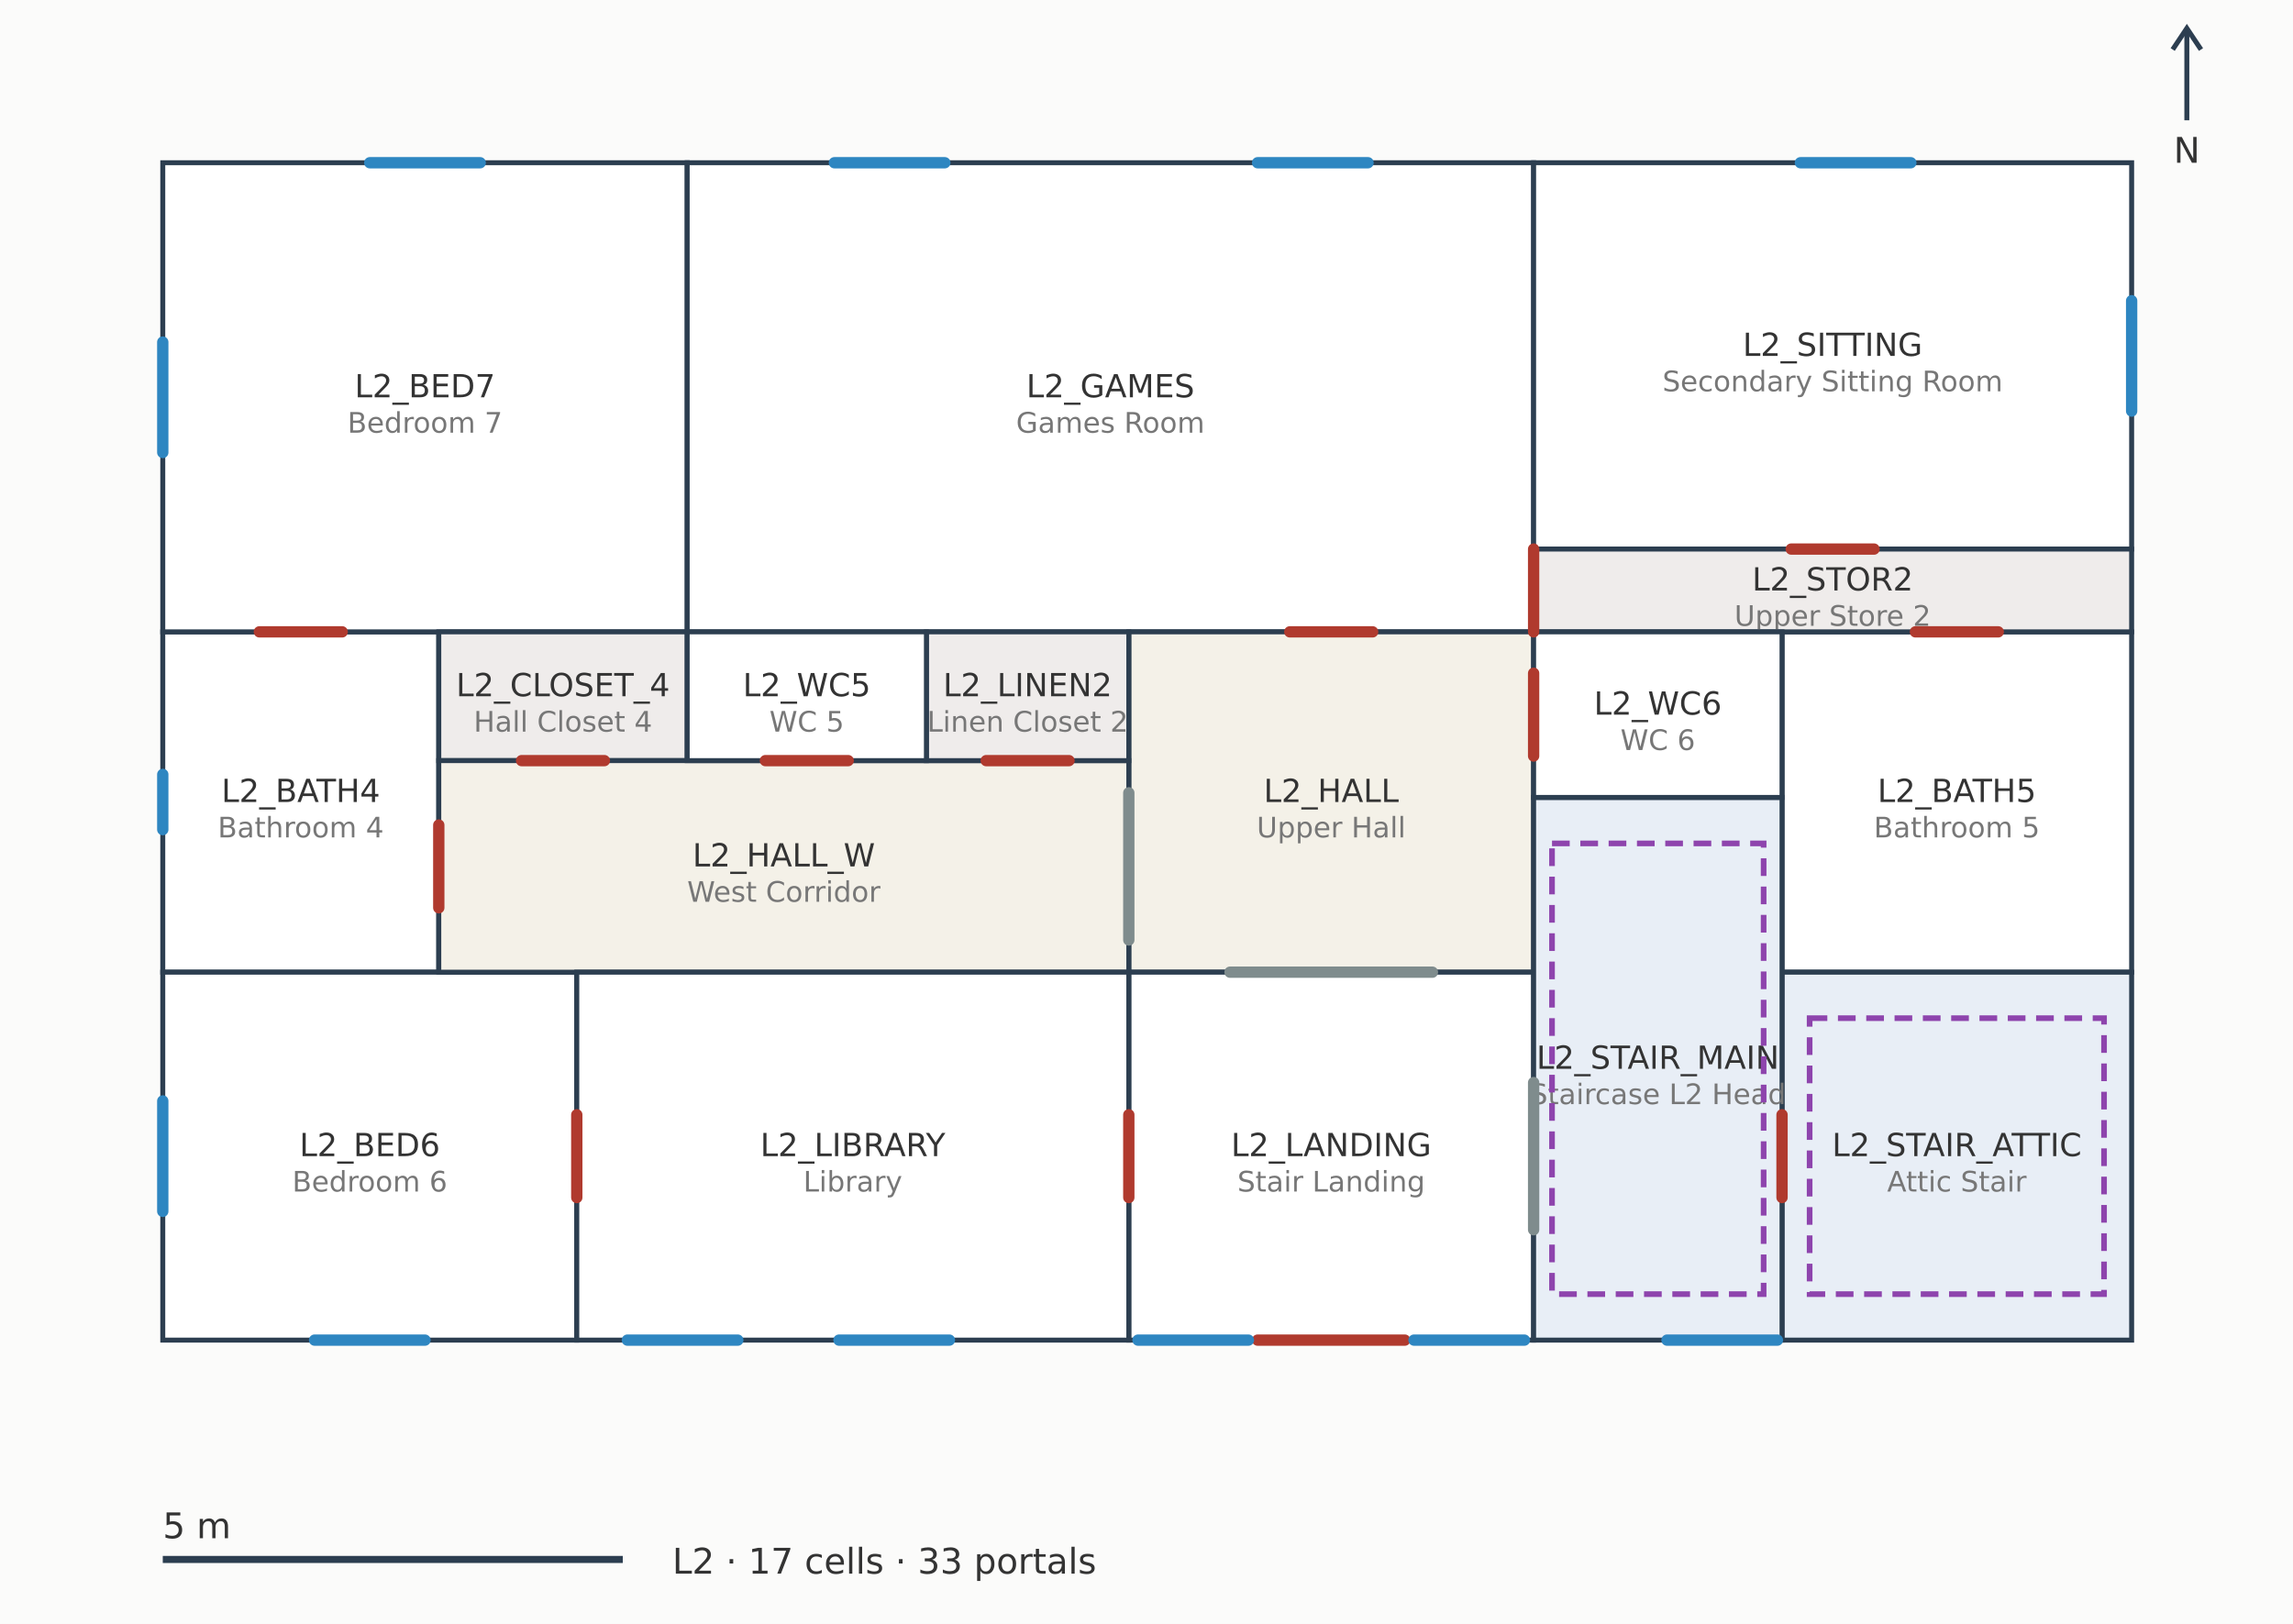
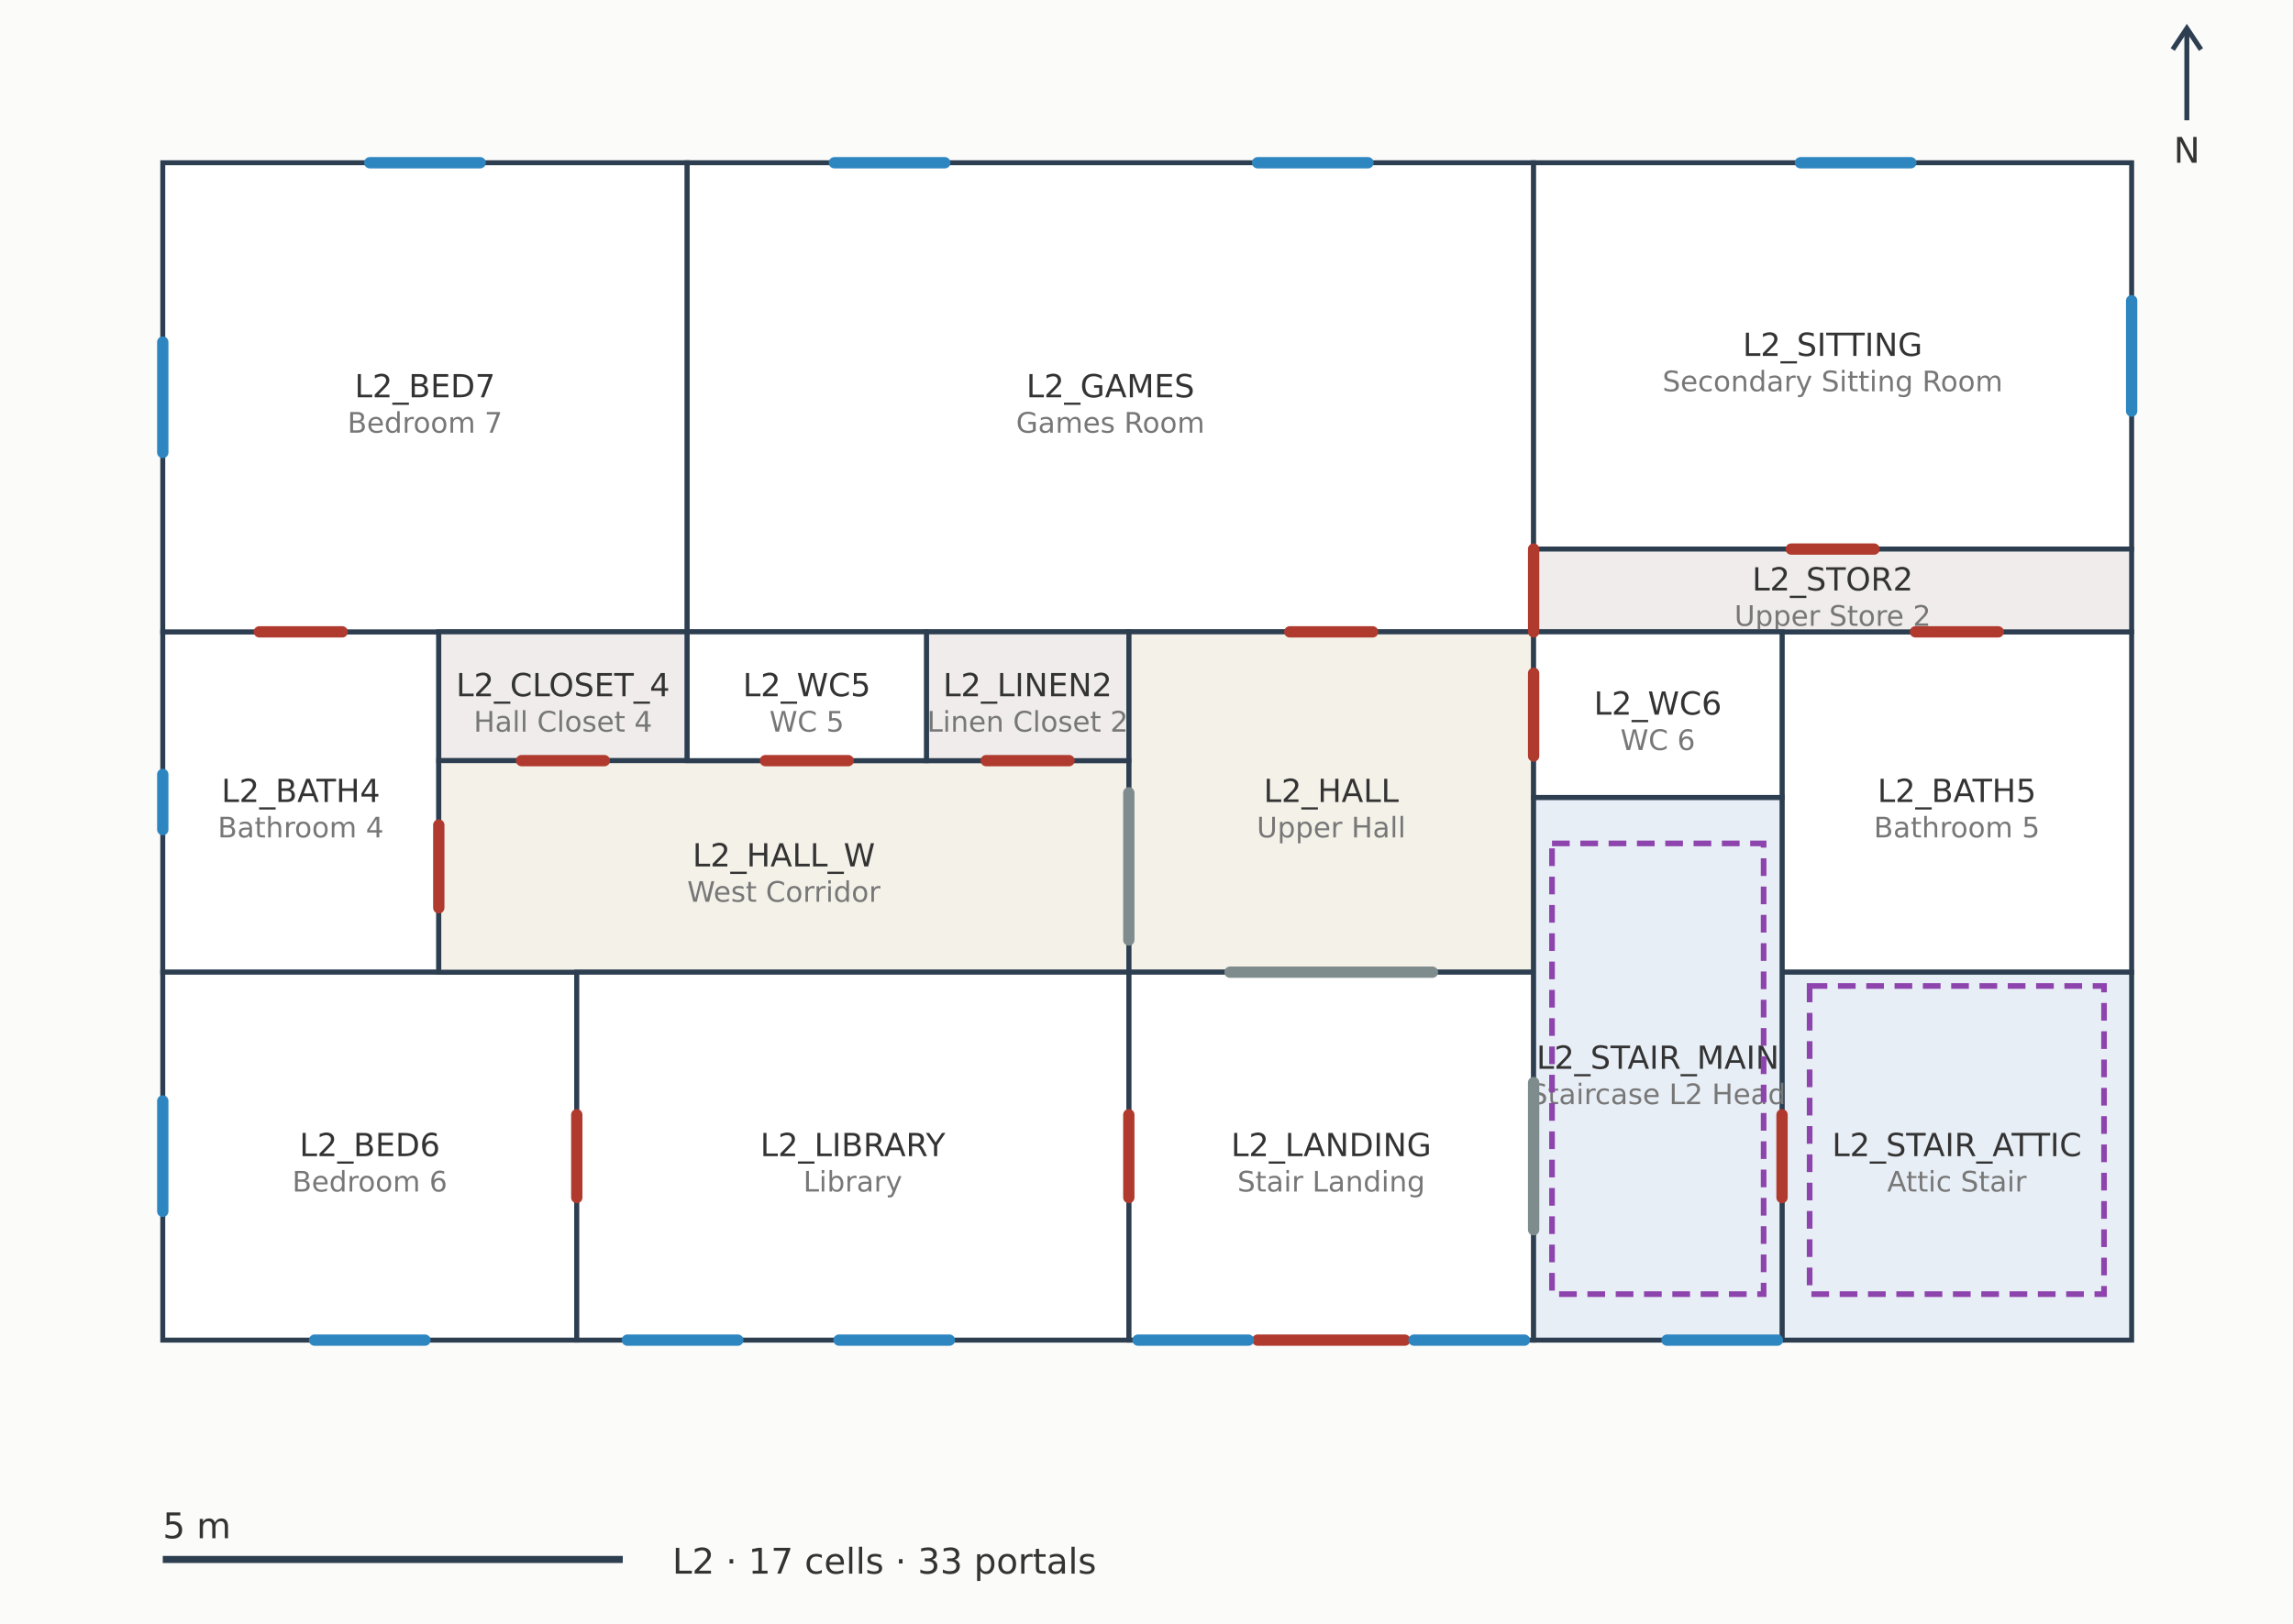
<svg xmlns="http://www.w3.org/2000/svg" width="648" height="459" viewBox="0 0 648 459" font-family="DejaVu Sans, sans-serif">
  <style>.id{font-size:9px;fill:#333}.name{font-size:8px;fill:#777}.key{font-size:10px;fill:#333}</style>
  <rect width="648" height="459" fill="#fbfbfa" />
  <rect x="46.0" y="178.6" width="78.0" height="96.2" fill="#ffffff" stroke="#2c3e50" stroke-width="1.4" />
  <text class="id" x="85.0" y="226.7" text-anchor="middle">L2_BATH4</text>
  <text class="name" x="85.0" y="236.7" text-anchor="middle">Bathroom 4</text>
  <rect x="503.6" y="178.6" width="98.8" height="96.2" fill="#ffffff" stroke="#2c3e50" stroke-width="1.4" />
  <text class="id" x="553.0" y="226.7" text-anchor="middle">L2_BATH5</text>
  <text class="name" x="553.0" y="236.7" text-anchor="middle">Bathroom 5</text>
  <rect x="46.0" y="274.8" width="117.0" height="104.0" fill="#ffffff" stroke="#2c3e50" stroke-width="1.4" />
  <text class="id" x="104.5" y="326.8" text-anchor="middle">L2_BED6</text>
  <text class="name" x="104.5" y="336.8" text-anchor="middle">Bedroom 6</text>
  <rect x="46.0" y="46.0" width="148.2" height="132.6" fill="#ffffff" stroke="#2c3e50" stroke-width="1.4" />
  <text class="id" x="120.1" y="112.3" text-anchor="middle">L2_BED7</text>
  <text class="name" x="120.1" y="122.3" text-anchor="middle">Bedroom 7</text>
  <rect x="124.0" y="178.6" width="70.2" height="36.4" fill="#efeceb" stroke="#2c3e50" stroke-width="1.4" />
  <text class="id" x="159.1" y="196.8" text-anchor="middle">L2_CLOSET_4</text>
  <text class="name" x="159.1" y="206.8" text-anchor="middle">Hall Closet 4</text>
  <rect x="194.2" y="46.0" width="239.2" height="132.6" fill="#ffffff" stroke="#2c3e50" stroke-width="1.4" />
  <text class="id" x="313.8" y="112.3" text-anchor="middle">L2_GAMES</text>
  <text class="name" x="313.8" y="122.3" text-anchor="middle">Games Room</text>
  <rect x="319.0" y="178.6" width="114.4" height="96.2" fill="#f4f1e8" stroke="#2c3e50" stroke-width="1.4" />
  <text class="id" x="376.2" y="226.7" text-anchor="middle">L2_HALL</text>
  <text class="name" x="376.2" y="236.7" text-anchor="middle">Upper Hall</text>
  <rect x="124.0" y="215.0" width="195.0" height="59.8" fill="#f4f1e8" stroke="#2c3e50" stroke-width="1.4" />
  <text class="id" x="221.5" y="244.9" text-anchor="middle">L2_HALL_W</text>
  <text class="name" x="221.5" y="254.9" text-anchor="middle">West Corridor</text>
  <rect x="319.0" y="274.8" width="114.4" height="104.0" fill="#ffffff" stroke="#2c3e50" stroke-width="1.4" />
  <text class="id" x="376.2" y="326.8" text-anchor="middle">L2_LANDING</text>
  <text class="name" x="376.2" y="336.8" text-anchor="middle">Stair Landing</text>
  <rect x="163.0" y="274.8" width="156.0" height="104.0" fill="#ffffff" stroke="#2c3e50" stroke-width="1.4" />
  <text class="id" x="241.0" y="326.8" text-anchor="middle">L2_LIBRARY</text>
  <text class="name" x="241.0" y="336.8" text-anchor="middle">Library</text>
  <rect x="261.8" y="178.6" width="57.2" height="36.4" fill="#efeceb" stroke="#2c3e50" stroke-width="1.4" />
  <text class="id" x="290.4" y="196.8" text-anchor="middle">L2_LINEN2</text>
  <text class="name" x="290.4" y="206.8" text-anchor="middle">Linen Closet 2</text>
  <rect x="433.4" y="46.0" width="169.0" height="109.2" fill="#ffffff" stroke="#2c3e50" stroke-width="1.4" />
  <text class="id" x="517.9" y="100.6" text-anchor="middle">L2_SITTING</text>
  <text class="name" x="517.9" y="110.6" text-anchor="middle">Secondary Sitting Room</text>
  <rect x="503.6" y="274.8" width="98.8" height="104.0" fill="#e8eef6" stroke="#2c3e50" stroke-width="1.4" />
  <text class="id" x="553.0" y="326.8" text-anchor="middle">L2_STAIR_ATTIC</text>
  <text class="name" x="553.0" y="336.8" text-anchor="middle">Attic Stair</text>
  <rect x="433.4" y="225.4" width="70.2" height="153.4" fill="#e8eef6" stroke="#2c3e50" stroke-width="1.4" />
  <text class="id" x="468.5" y="302.1" text-anchor="middle">L2_STAIR_MAIN</text>
  <text class="name" x="468.5" y="312.1" text-anchor="middle">Staircase L2 Head</text>
  <rect x="433.4" y="155.2" width="169.0" height="23.4" fill="#efeceb" stroke="#2c3e50" stroke-width="1.4" />
  <text class="id" x="517.9" y="166.9" text-anchor="middle">L2_STOR2</text>
  <text class="name" x="517.9" y="176.9" text-anchor="middle">Upper Store 2</text>
  <rect x="194.2" y="178.6" width="67.6" height="36.4" fill="#ffffff" stroke="#2c3e50" stroke-width="1.4" />
  <text class="id" x="228.0" y="196.8" text-anchor="middle">L2_WC5</text>
  <text class="name" x="228.0" y="206.8" text-anchor="middle">WC 5</text>
  <rect x="433.4" y="178.6" width="70.2" height="46.8" fill="#ffffff" stroke="#2c3e50" stroke-width="1.4" />
  <text class="id" x="468.5" y="202.0" text-anchor="middle">L2_WC6</text>
  <text class="name" x="468.5" y="212.0" text-anchor="middle">WC 6</text>
  <line x1="347.6" y1="274.8" x2="404.8" y2="274.8" stroke="#7f8c8d" stroke-width="3.2" stroke-linecap="round" />
  <line x1="319.0" y1="224.1" x2="319.0" y2="265.7" stroke="#7f8c8d" stroke-width="3.2" stroke-linecap="round" />
  <line x1="433.4" y1="306.0" x2="433.4" y2="347.6" stroke="#7f8c8d" stroke-width="3.2" stroke-linecap="round" />
  <rect x="438.6" y="238.4" width="59.8" height="127.4" fill="none" stroke="#8e44ad" stroke-width="1.6" stroke-dasharray="5 3" />
-   <rect x="511.4" y="287.8" width="83.2" height="78.0" fill="none" stroke="#8e44ad" stroke-width="1.6" stroke-dasharray="5 3" />
+   <rect x="511.4" y="278.7" width="83.2" height="87.1" fill="none" stroke="#8e44ad" stroke-width="1.6" stroke-dasharray="5 3" />
  <line x1="503.6" y1="315.1" x2="503.6" y2="338.5" stroke="#b03a2e" stroke-width="3.2" stroke-linecap="round" />
  <line x1="319.0" y1="315.1" x2="319.0" y2="338.5" stroke="#b03a2e" stroke-width="3.2" stroke-linecap="round" />
  <line x1="163.0" y1="315.1" x2="163.0" y2="338.5" stroke="#b03a2e" stroke-width="3.2" stroke-linecap="round" />
  <line x1="124.0" y1="233.2" x2="124.0" y2="256.6" stroke="#b03a2e" stroke-width="3.2" stroke-linecap="round" />
  <line x1="147.4" y1="215.0" x2="170.8" y2="215.0" stroke="#b03a2e" stroke-width="3.2" stroke-linecap="round" />
  <line x1="216.3" y1="215.0" x2="239.7" y2="215.0" stroke="#b03a2e" stroke-width="3.2" stroke-linecap="round" />
  <line x1="278.7" y1="215.0" x2="302.1" y2="215.0" stroke="#b03a2e" stroke-width="3.2" stroke-linecap="round" />
  <line x1="73.3" y1="178.6" x2="96.7" y2="178.6" stroke="#b03a2e" stroke-width="3.2" stroke-linecap="round" />
  <line x1="364.5" y1="178.6" x2="387.9" y2="178.6" stroke="#b03a2e" stroke-width="3.2" stroke-linecap="round" />
  <line x1="433.4" y1="190.3" x2="433.4" y2="213.7" stroke="#b03a2e" stroke-width="3.2" stroke-linecap="round" />
  <line x1="433.4" y1="155.2" x2="433.4" y2="178.6" stroke="#b03a2e" stroke-width="3.2" stroke-linecap="round" />
  <line x1="506.2" y1="155.2" x2="529.6" y2="155.2" stroke="#b03a2e" stroke-width="3.2" stroke-linecap="round" />
  <line x1="541.3" y1="178.6" x2="564.7" y2="178.6" stroke="#b03a2e" stroke-width="3.2" stroke-linecap="round" />
  <line x1="355.4" y1="378.8" x2="397.0" y2="378.8" stroke="#b03a2e" stroke-width="3.2" stroke-linecap="round" />
  <line x1="321.6" y1="378.8" x2="352.8" y2="378.8" stroke="#2e86c1" stroke-width="3.2" stroke-linecap="round" />
  <line x1="399.6" y1="378.8" x2="430.8" y2="378.8" stroke="#2e86c1" stroke-width="3.2" stroke-linecap="round" />
  <line x1="471.1" y1="378.8" x2="502.3" y2="378.8" stroke="#2e86c1" stroke-width="3.2" stroke-linecap="round" />
  <line x1="177.3" y1="378.8" x2="208.5" y2="378.8" stroke="#2e86c1" stroke-width="3.2" stroke-linecap="round" />
  <line x1="237.1" y1="378.8" x2="268.3" y2="378.8" stroke="#2e86c1" stroke-width="3.2" stroke-linecap="round" />
  <line x1="88.9" y1="378.8" x2="120.1" y2="378.8" stroke="#2e86c1" stroke-width="3.2" stroke-linecap="round" />
  <line x1="46.0" y1="311.2" x2="46.0" y2="342.4" stroke="#2e86c1" stroke-width="3.2" stroke-linecap="round" />
  <line x1="46.0" y1="218.9" x2="46.0" y2="234.5" stroke="#2e86c1" stroke-width="3.2" stroke-linecap="round" />
  <line x1="46.0" y1="96.7" x2="46.0" y2="127.9" stroke="#2e86c1" stroke-width="3.2" stroke-linecap="round" />
  <line x1="104.5" y1="46.0" x2="135.7" y2="46.0" stroke="#2e86c1" stroke-width="3.2" stroke-linecap="round" />
  <line x1="235.8" y1="46.0" x2="267.0" y2="46.0" stroke="#2e86c1" stroke-width="3.2" stroke-linecap="round" />
  <line x1="355.4" y1="46.0" x2="386.6" y2="46.0" stroke="#2e86c1" stroke-width="3.2" stroke-linecap="round" />
  <line x1="508.8" y1="46.0" x2="540.0" y2="46.0" stroke="#2e86c1" stroke-width="3.2" stroke-linecap="round" />
  <line x1="602.4" y1="85.0" x2="602.4" y2="116.2" stroke="#2e86c1" stroke-width="3.2" stroke-linecap="round" />
  <g stroke="#2c3e50" stroke-width="1.4" fill="none">
    <line x1="618" y1="34" x2="618" y2="8" />
    <path d="M614 14 L618 8 L622 14" />
  </g>
  <text class="key" x="618" y="46" text-anchor="middle">N</text>
  <line x1="46.0" y1="440.8" x2="176.0" y2="440.8" stroke="#2c3e50" stroke-width="2" />
  <text class="key" x="46.0" y="434.8">5 m</text>
  <text class="key" x="190.0" y="444.8">L2 · 17 cells · 33 portals</text>
</svg>
